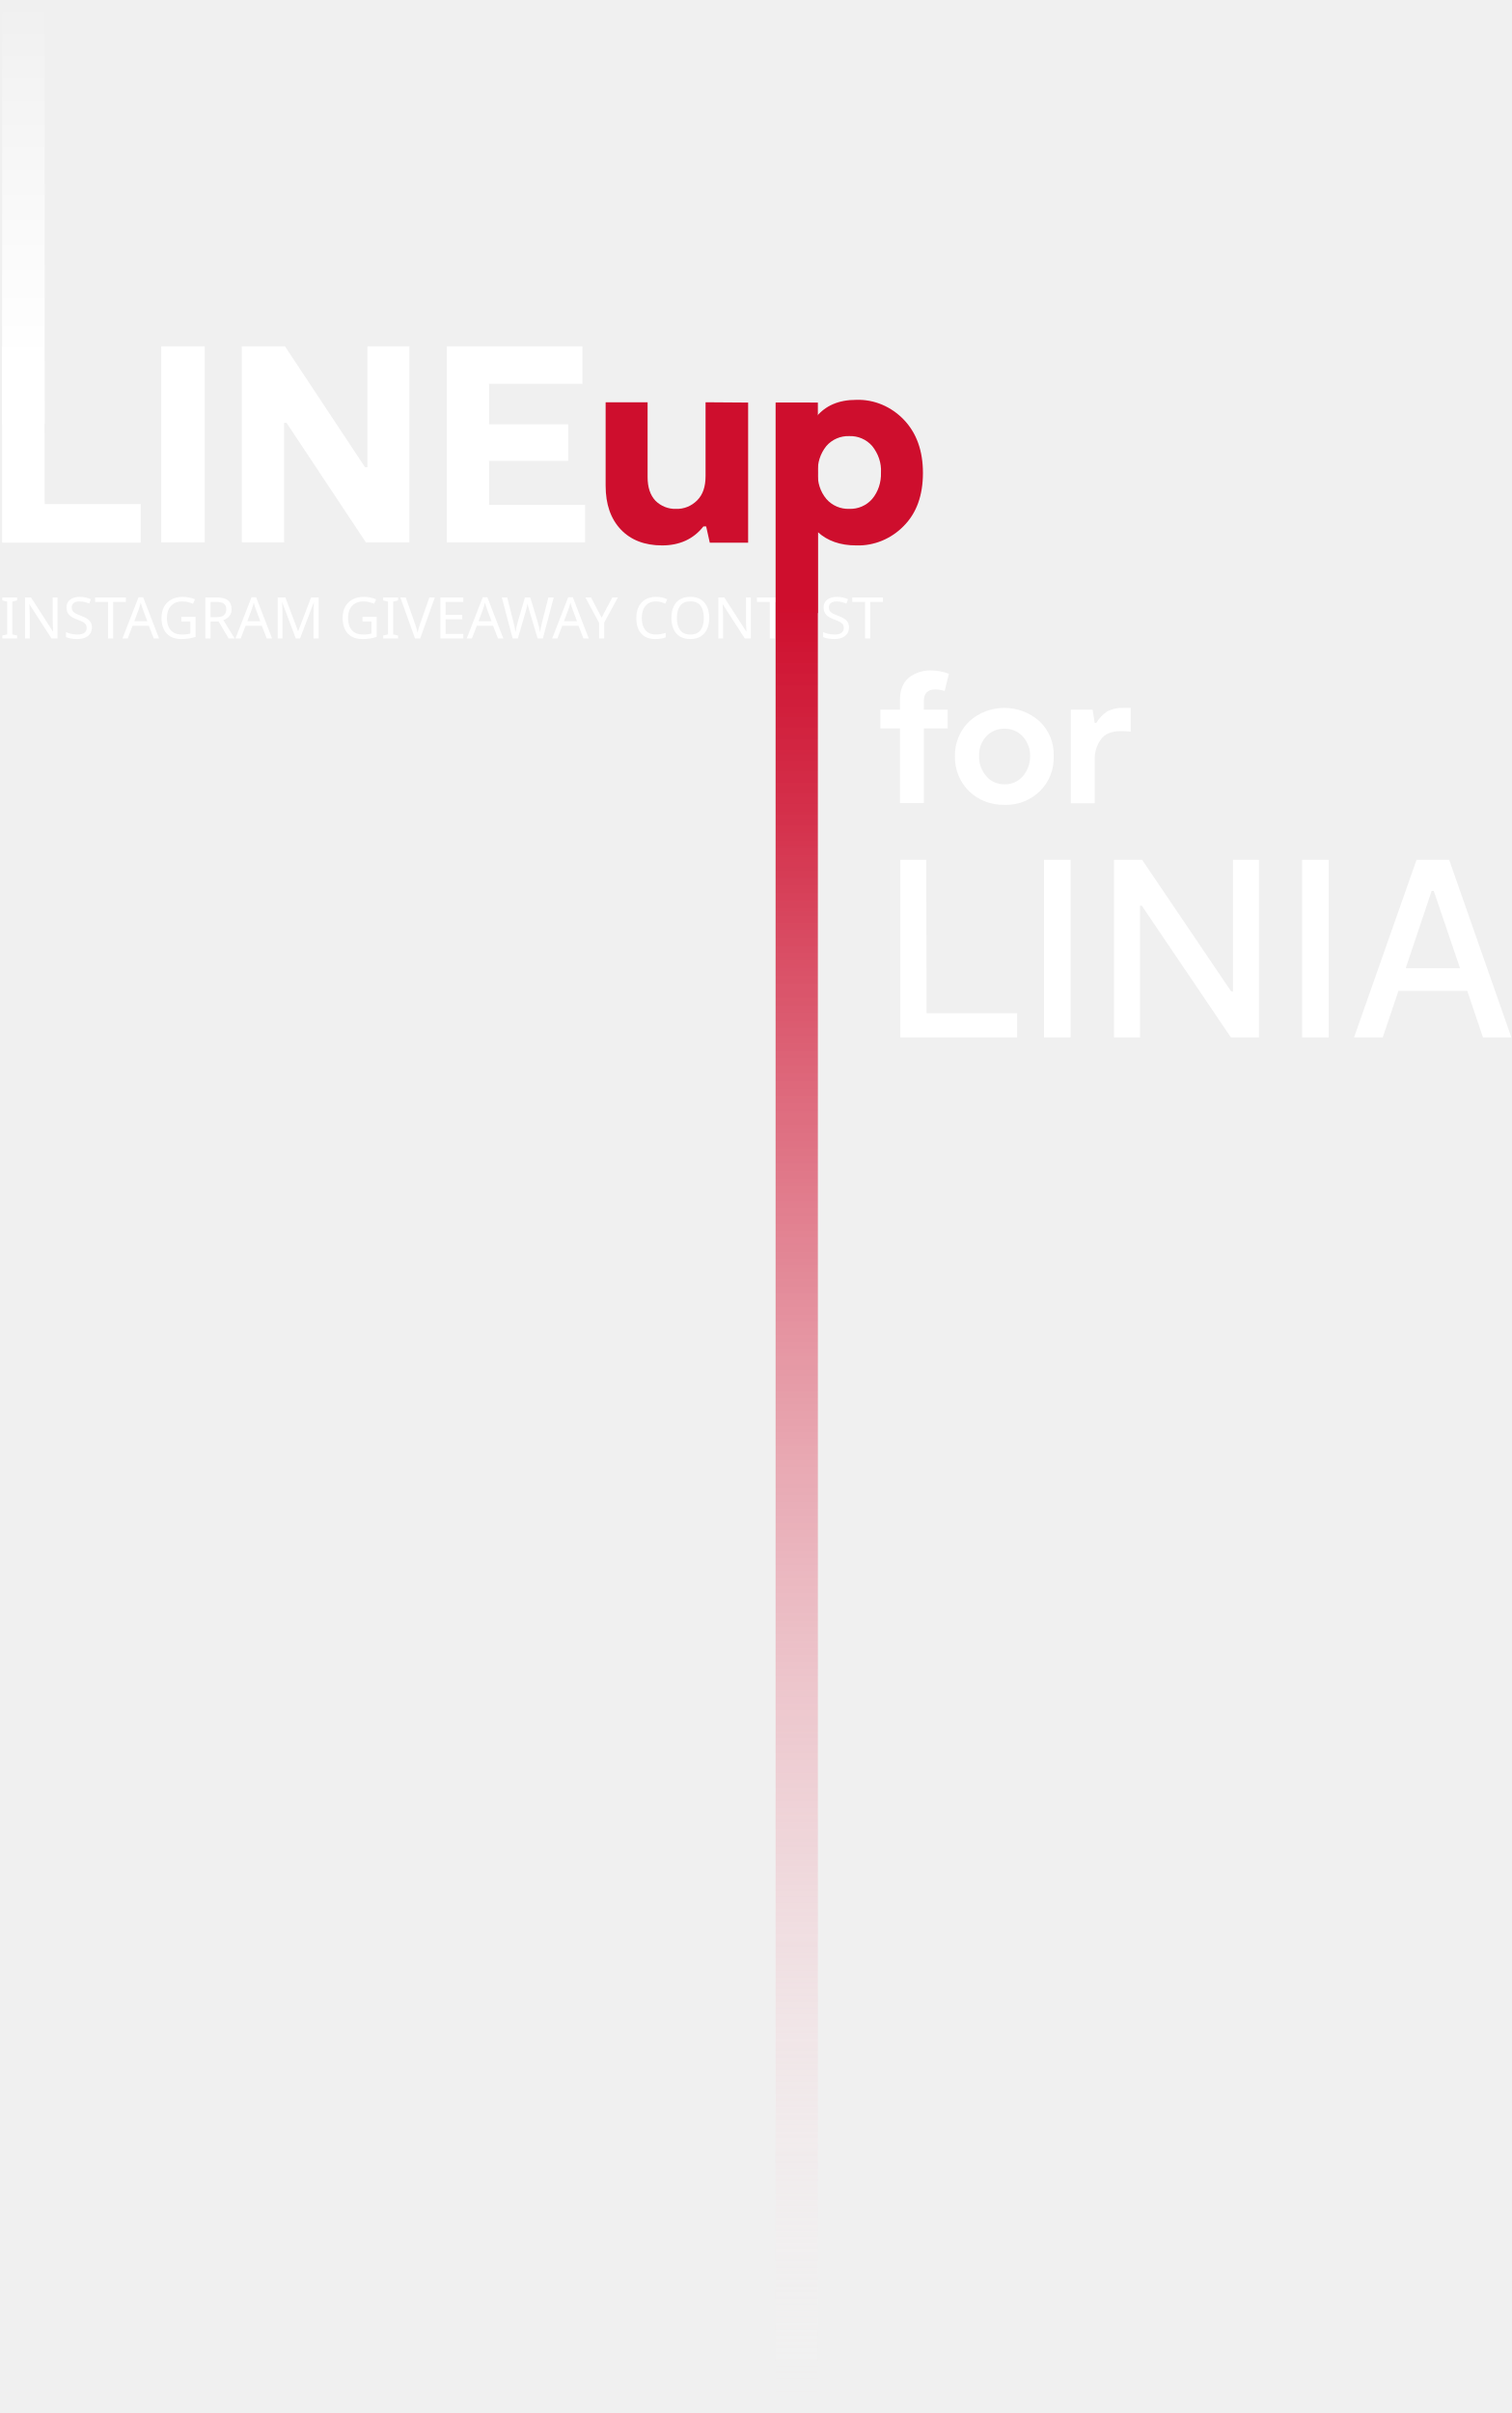
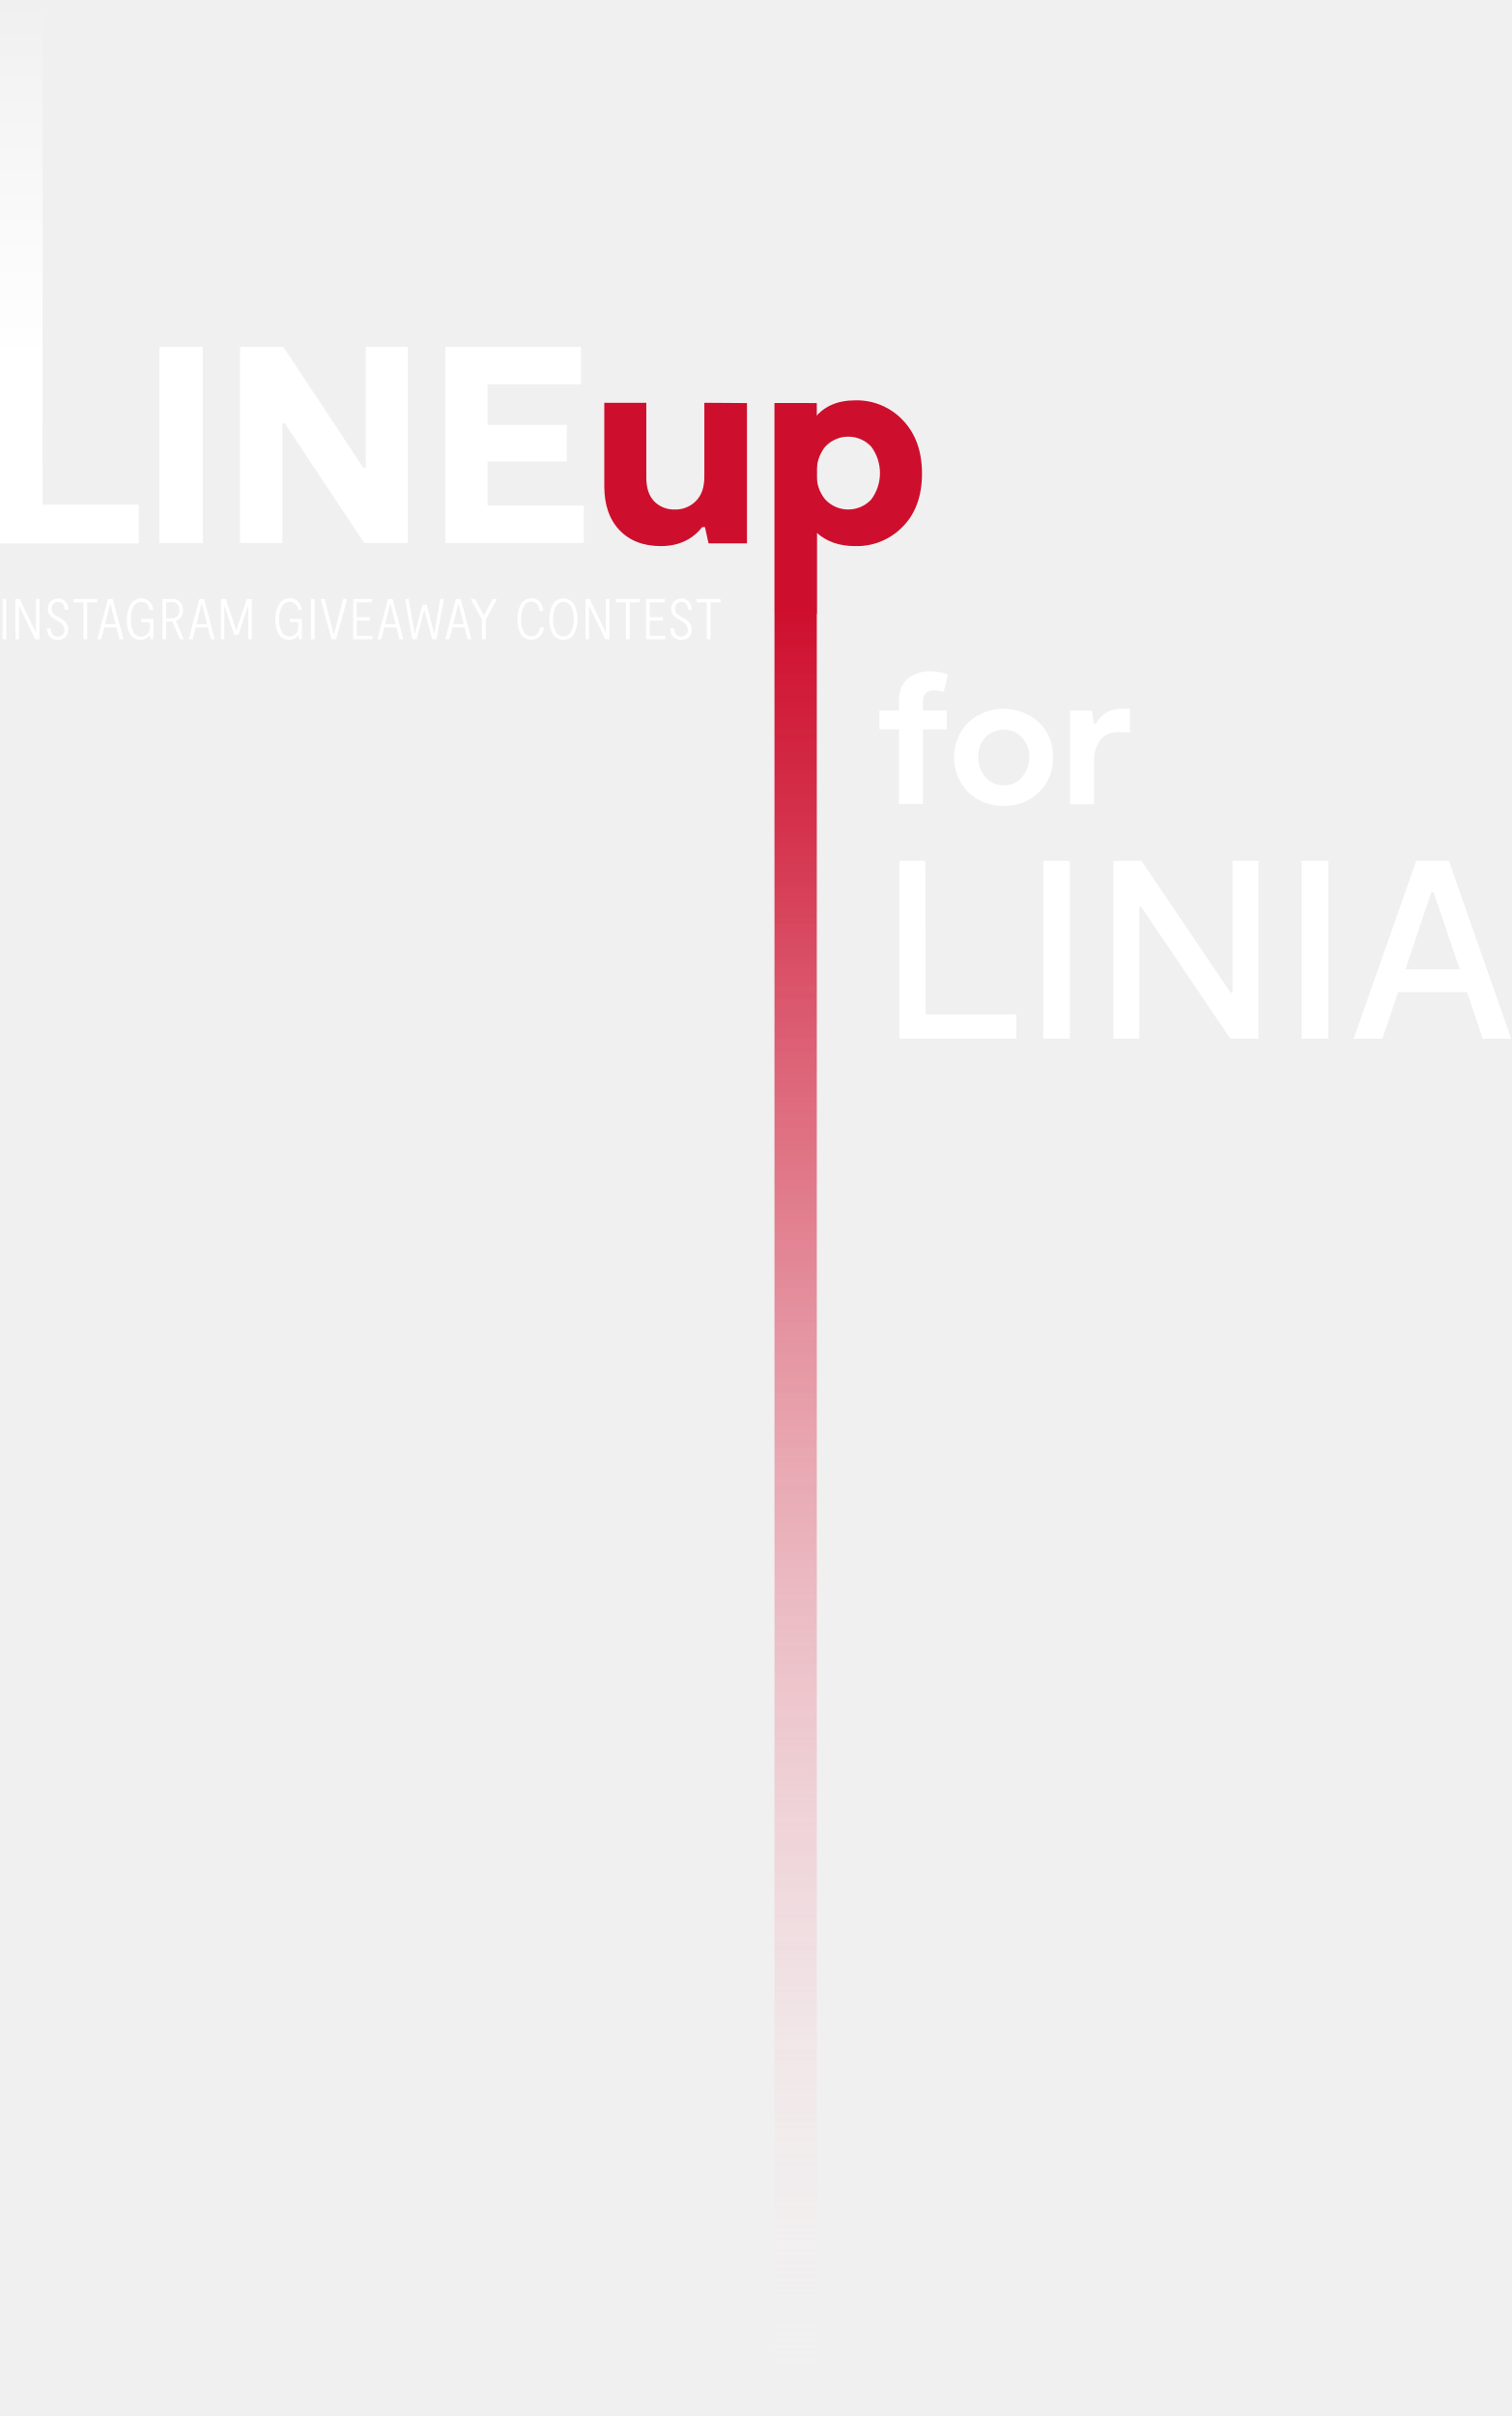
- <svg xmlns="http://www.w3.org/2000/svg" version="1.1" id="Layer_1" x="0px" y="0px" viewBox="0 0 500.7 799" style="enable-background:new 0 0 500.7 799;" xml:space="preserve">
-   <style type="text/css">
- 	.st0{fill:#FFFFFF;}
- 	.st1{font-family:'Moderat-Condensed-Light';}
- 	.st2{font-size:19.01px;}
- 	.st3{fill:#CE0E2D;}
- 	.st4{fill:url(#SVGID_1_);}
- 	.st5{fill:url(#SVGID_00000173860874640061932990000017263709257799981220_);}
- </style>
-   <g id="Layer_5">
-     <text transform="matrix(1 0 0 1 0 211.41)" class="st0 st1 st2">INSTAGRAM GIVEAWAY CONTEST</text>
-     <path class="st0" d="M67.8,114.7v64.9H53.4v-64.9H67.8z" />
-     <path class="st0" d="M121.7,114.7h13.9v64.9h-14.4l-26.3-39.6h-0.8v39.6h-14v-64.9h14.3l26.5,40h0.8V114.7z" />
-     <path class="st0" d="M162,167.2h31.8v12.4H148v-64.9h44.9v12.4H162v13.4h26.2v12.1H162V167.2z" />
-     <path class="st3" d="M247.8,133.3v46.4h-12.7l-1.2-5.4H233c-3.3,4.2-7.9,6.3-13.7,6.3c-5.8,0-10.4-1.8-13.7-5.3   c-3.3-3.5-5-8.3-5-14.5v-27.6h13.9V158c0,3.4,0.9,6,2.6,7.8c1.8,1.8,4.3,2.8,6.8,2.7c2.6,0.1,5.1-0.9,7-2.8   c1.9-1.9,2.8-4.5,2.8-8.1v-24.4L247.8,133.3z" />
-     <path class="st0" d="M306.9,335.5h30v8h-38.7v-58.8h8.6L306.9,335.5z" />
-     <path class="st0" d="M354.6,284.7v58.8h-8.8v-58.8H354.6z" />
-     <path class="st0" d="M408.4,284.7h8.6v58.8h-9.3l-29.5-43.6h-0.6v43.6h-8.6v-58.8h9.3l29.5,43.6h0.6L408.4,284.7z" />
-     <path class="st0" d="M440.1,284.7v58.8h-8.8v-58.8H440.1z" />
-     <path class="st0" d="M491.2,343.5l-5.2-15.4h-22.8l-5.2,15.4h-9.5l20.7-58.8H480l20.6,58.8H491.2z M465.6,320.6h18l-8.7-25.6h-0.7   L465.6,320.6z" />
-     <path class="st0" d="M306,232.1v2.9h7.9v6.2H306v24.7h-7.9v-24.7h-6.5V235h6.5v-3.3c0-3.1,0.9-5.5,2.8-7.2c2.1-1.7,4.8-2.6,7.5-2.5   c2,0,4,0.4,5.9,1.1l-1.4,5.7c-1-0.3-2.1-0.5-3.2-0.5C307.3,228.3,306,229.6,306,232.1z" />
-     <path class="st0" d="M332.7,266.5c-4.4,0.1-8.6-1.5-11.7-4.5c-3.1-3-4.8-7.2-4.7-11.6c-0.1-4.3,1.6-8.5,4.7-11.5   c6.6-6,16.7-6,23.4,0c3.1,3,4.8,7.2,4.6,11.5c0.2,4.3-1.5,8.6-4.6,11.6C341.3,265,337,266.7,332.7,266.5z M332.7,259.7   c2.3,0.1,4.6-0.9,6.1-2.7c1.6-1.8,2.4-4.2,2.4-6.6c0.1-2.4-0.8-4.7-2.4-6.5c-1.5-1.7-3.8-2.7-6.1-2.6c-2.3-0.1-4.6,0.9-6.1,2.6   c-1.6,1.8-2.4,4.1-2.3,6.5c-0.1,2.4,0.8,4.8,2.4,6.6C328.1,258.8,330.4,259.7,332.7,259.7z" />
-     <path class="st0" d="M354.7,265.9V235h7.2l0.7,4.4h0.5c0.9-1.5,2.1-2.8,3.6-3.8c1.7-0.9,3.7-1.3,5.6-1.2h2.2v7.9   c-1.1-0.2-2.2-0.2-3.3-0.2c-3.1,0-5.3,0.9-6.6,2.8c-1.4,2-2.1,4.3-2,6.7v14.4H354.7z" />
-     <path class="st0" d="M14.8,166.9h31.8v12.8H0.7v-64.8h14L14.8,166.9z" />
-     <path class="st3" d="M283.6,132.4c6-0.2,11.7,2.3,15.8,6.6c4.2,4.4,6.3,10.3,6.3,17.6c0,7.4-2.1,13.3-6.4,17.6   c-4.1,4.2-9.8,6.6-15.7,6.4c-5.3,0-9.5-1.5-12.7-4.4V203h-13.9v-69.7h11.3l1.2,4.8h0.8C273.4,134.3,277.8,132.4,283.6,132.4z    M273.7,165.2c1.9,2.2,4.7,3.4,7.6,3.3c2.9,0.1,5.7-1.1,7.6-3.3c2-2.4,3-5.5,2.9-8.7c0.2-3.2-0.9-6.3-2.9-8.8   c-1.9-2.2-4.7-3.4-7.6-3.3c-2.9-0.1-5.7,1.1-7.6,3.3c-2,2.5-3,5.6-2.8,8.8C270.7,159.7,271.7,162.8,273.7,165.2z" />
-     <linearGradient id="SVGID_1_" gradientUnits="userSpaceOnUse" x1="7.745" y1="800" x2="7.745" y2="659.56" gradientTransform="matrix(1 0 0 -1 0 800)">
-       <stop offset="0" style="stop-color:#FFFFFF;stop-opacity:0" />
-       <stop offset="0.11" style="stop-color:#FFFFFF;stop-opacity:0.14" />
-       <stop offset="0.4" style="stop-color:#FFFFFF;stop-opacity:0.5" />
-       <stop offset="0.64" style="stop-color:#FFFFFF;stop-opacity:0.77" />
-       <stop offset="0.81" style="stop-color:#FFFFFF;stop-opacity:0.94" />
-       <stop offset="0.9" style="stop-color:#FFFFFF" />
+ <svg xmlns="http://www.w3.org/2000/svg" id="Layer_1" data-name="Layer 1" viewBox="0 0 499.9 799">
+   <defs>
+     <style>.cls-1{isolation:isolate;}.cls-2{fill:#fff;}.cls-3{fill:#ce0e2d;}.cls-4{fill:url(#linear-gradient);}.cls-5{fill:url(#linear-gradient-2);}</style>
+     <linearGradient id="linear-gradient" x1="7.75" y1="-8" x2="7.75" y2="132.4" gradientTransform="translate(-0.7 8)" gradientUnits="userSpaceOnUse">
+       <stop offset="0" stop-color="#fff" stop-opacity="0" />
+       <stop offset="0.11" stop-color="#fff" stop-opacity="0.14" />
+       <stop offset="0.4" stop-color="#fff" stop-opacity="0.5" />
+       <stop offset="0.64" stop-color="#fff" stop-opacity="0.77" />
+       <stop offset="0.81" stop-color="#fff" stop-opacity="0.94" />
+       <stop offset="0.9" stop-color="#fff" />
    </linearGradient>
-     <polyline class="st4" points="0.7,140.4 0.7,0 14.8,0 14.8,140.4  " />
-     <linearGradient id="SVGID_00000056405197964349751010000010039965167159747979_" gradientUnits="userSpaceOnUse" x1="263.9" y1="1" x2="263.9" y2="666.71" gradientTransform="matrix(1 0 0 -1 0 800)">
-       <stop offset="0" style="stop-color:#FFFFFF;stop-opacity:0" />
-       <stop offset="0.29" style="stop-color:#EDA5B1;stop-opacity:0.37" />
-       <stop offset="0.59" style="stop-color:#DC546A;stop-opacity:0.71" />
-       <stop offset="0.79" style="stop-color:#D2213E;stop-opacity:0.92" />
-       <stop offset="0.9" style="stop-color:#CE0E2D" />
+     <linearGradient id="linear-gradient-2" x1="263.9" y1="791" x2="263.9" y2="125.3" gradientTransform="translate(-0.7 8)" gradientUnits="userSpaceOnUse">
+       <stop offset="0" stop-color="#fff" stop-opacity="0" />
+       <stop offset="0.29" stop-color="#eda5b1" stop-opacity="0.37" />
+       <stop offset="0.59" stop-color="#dc546a" stop-opacity="0.71" />
+       <stop offset="0.79" stop-color="#d2213e" stop-opacity="0.92" />
+       <stop offset="0.9" stop-color="#ce0e2d" />
    </linearGradient>
-     <polyline style="fill:url(#SVGID_00000056405197964349751010000010039965167159747979_);" points="270.9,157.7 270.9,799    256.9,799 256.9,133.3 270.9,133.3  " />
+   </defs>
+   <g id="Layer_5" data-name="Layer 5">
+     <g class="cls-1">
+       <path class="cls-2" d="M2.79,198.1v13.31H1.58V198.1Z" transform="translate(-0.7)" />
+       <path class="cls-2" d="M12.57,198.1h1.17v13.31h-1.4L7.11,200.52H7v10.89H5.82V198.1H7.24L12.45,209h.12Z" transform="translate(-0.7)" />
+       <path class="cls-2" d="M23.27,208.27a3.11,3.11,0,0,1-1,2.5,3.68,3.68,0,0,1-2.48.83,3.45,3.45,0,0,1-2.57-.95,4.19,4.19,0,0,1-1-2.87h1.22c.13,1.82.91,2.74,2.36,2.74a2.31,2.31,0,0,0,1.59-.55,2.09,2.09,0,0,0,.61-1.66c0-1.18-.72-2.19-2.16-3l-.75-.44c-.36-.2-.66-.38-.88-.52a6.24,6.24,0,0,1-.78-.66,2.79,2.79,0,0,1-.67-1,3.61,3.61,0,0,1-.23-1.35,3.23,3.23,0,0,1,1-2.48,3.34,3.34,0,0,1,2.43-.91,3.16,3.16,0,0,1,2.42,1,4.21,4.21,0,0,1,1,2.7H22.11q-.2-2.58-2.19-2.58a2.08,2.08,0,0,0-1.56.61,2.3,2.3,0,0,0-.59,1.63,2.75,2.75,0,0,0,.19,1,2.31,2.31,0,0,0,.57.79,3.93,3.93,0,0,0,.65.5l.74.42.67.38c.34.19.61.35.82.49a8,8,0,0,1,.81.69A3,3,0,0,1,23,206.7,4.35,4.35,0,0,1,23.27,208.27Z" transform="translate(-0.7)" />
+       <path class="cls-2" d="M32.87,198.1v1.12H29.52v12.19H28.31V199.22H25V198.1Z" transform="translate(-0.7)" />
+       <path class="cls-2" d="M40.21,211.41l-1-3.92h-4l-1,3.92H32.87l3.55-13.31H38l3.56,13.31Zm-4.78-5h3.5l-1.69-6.69h-.11Z" transform="translate(-0.7)" />
+       <path class="cls-2" d="M47.43,204.68h4v6.73h-.95l-.15-1.25h-.12a3.62,3.62,0,0,1-3.06,1.44,3.82,3.82,0,0,1-3.29-1.67,8.63,8.63,0,0,1-1.18-5A9.07,9.07,0,0,1,44,199.72a4,4,0,0,1,3.46-1.81,3.81,3.81,0,0,1,2.68,1,4.47,4.47,0,0,1,1.29,2.84H50.17a3.46,3.46,0,0,0-.91-2,2.52,2.52,0,0,0-1.81-.68,2.89,2.89,0,0,0-2.56,1.5A8.39,8.39,0,0,0,44,205a7.86,7.86,0,0,0,.89,4.14,2.75,2.75,0,0,0,2.46,1.41,2.9,2.9,0,0,0,2.11-.84,3.43,3.43,0,0,0,.85-2.55v-1.38H47.43Z" transform="translate(-0.7)" />
+       <path class="cls-2" d="M61.55,211.41H60.22l-2.51-5.86H55.64v5.86h-1.2V198.1h3.37a3.26,3.26,0,0,1,2.51,1,3.81,3.81,0,0,1,.91,2.67,4,4,0,0,1-.63,2.3,3,3,0,0,1-1.71,1.26Zm-5.91-12.22v5.28h2a2.26,2.26,0,0,0,1.78-.72,2.87,2.87,0,0,0,.63-2,2.74,2.74,0,0,0-.63-1.93,2.31,2.31,0,0,0-1.76-.67Z" transform="translate(-0.7)" />
+       <path class="cls-2" d="M70.45,211.41l-1-3.92h-4l-1,3.92H63.11l3.56-13.31h1.54l3.55,13.31Zm-4.77-5h3.5l-1.69-6.69h-.12Z" transform="translate(-0.7)" />
+       <path class="cls-2" d="M84,198.1v13.31H82.79v-10.8h-.12l-3.08,9.28H78.17l-3.12-9.28h-.13v10.8H73.76V198.1h1.63l3.42,10.25h.12l3.4-10.25Z" transform="translate(-0.7)" />
+       <path class="cls-2" d="M96.55,204.68h4v6.73h-.95l-.15-1.25h-.12a3.62,3.62,0,0,1-3.06,1.44A3.82,3.82,0,0,1,93,209.93a8.64,8.64,0,0,1-1.17-5,9.08,9.08,0,0,1,1.27-5.26,4,4,0,0,1,3.46-1.81,3.81,3.81,0,0,1,2.68,1,4.47,4.47,0,0,1,1.29,2.84H99.29a3.4,3.4,0,0,0-.91-2,2.51,2.51,0,0,0-1.81-.68,2.89,2.89,0,0,0-2.56,1.5,8.39,8.39,0,0,0-.94,4.4,7.86,7.86,0,0,0,.89,4.14,2.76,2.76,0,0,0,2.46,1.41,2.9,2.9,0,0,0,2.11-.84,3.43,3.43,0,0,0,.85-2.55v-1.38H96.55Z" transform="translate(-0.7)" />
+       <path class="cls-2" d="M104.78,198.1v13.31h-1.21V198.1Z" transform="translate(-0.7)" />
+       <path class="cls-2" d="M114.23,198.1h1.29l-3.61,13.31h-1.54l-3.59-13.31h1.29l3,11.48h.14Z" transform="translate(-0.7)" />
+       <path class="cls-2" d="M118.72,210.31h5.17v1.1h-6.37V198.1h6.18v1.11h-5v4.9h4.41v1.1h-4.41Z" transform="translate(-0.7)" />
+       <path class="cls-2" d="M132.84,211.41l-1-3.92h-4l-1,3.92H125.5l3.56-13.31h1.54l3.55,13.31Zm-4.77-5h3.5l-1.69-6.69h-.12Z" transform="translate(-0.7)" />
+       <path class="cls-2" d="M146.34,198.1h1.18l-2.42,13.31h-1.48l-2.47-9.56H141l-2.45,9.56H137.1l-2.41-13.31h1.21l1.94,11.37H138l2.43-9.47h1.44l2.4,9.47h.11Z" transform="translate(-0.7)" />
+       <path class="cls-2" d="M155.37,211.41l-1-3.92h-4l-1,3.92H148l3.55-13.31h1.54l3.56,13.31Zm-4.77-5h3.49l-1.69-6.69h-.11Z" transform="translate(-0.7)" />
+       <path class="cls-2" d="M163.68,198.1h1.42l-3.71,6.77v6.54h-1.25v-6.54l-3.73-6.77h1.43l2.87,5.33h.09Z" transform="translate(-0.7)" />
+       <path class="cls-2" d="M180.59,207.49a4.64,4.64,0,0,1-1.33,3.06,4,4,0,0,1-2.83,1,3.85,3.85,0,0,1-3.32-1.71,8.81,8.81,0,0,1-1.2-5.06,9.1,9.1,0,0,1,1.21-5.14,3.84,3.84,0,0,1,3.33-1.78,3.74,3.74,0,0,1,2.72,1,5,5,0,0,1,1.27,3.19h-1.27c-.26-2-1.17-3.08-2.74-3.08a2.7,2.7,0,0,0-2.42,1.52,8.47,8.47,0,0,0-.89,4.26A7.93,7.93,0,0,0,174,209a2.72,2.72,0,0,0,2.41,1.44,2.69,2.69,0,0,0,1.92-.72,3.68,3.68,0,0,0,1-2.25Z" transform="translate(-0.7)" />
+       <path class="cls-2" d="M187.1,211.6a4.05,4.05,0,0,1-3.42-1.74,10.82,10.82,0,0,1,0-10.21,4.19,4.19,0,0,1,6.8,0,10.76,10.76,0,0,1,0,10.2A4,4,0,0,1,187.1,211.6Zm0-1.14a2.88,2.88,0,0,0,2.49-1.45,10,10,0,0,0,0-8.51,2.89,2.89,0,0,0-5,0,9.91,9.91,0,0,0,0,8.51A2.9,2.9,0,0,0,187.1,210.46Z" transform="translate(-0.7)" />
+       <path class="cls-2" d="M201.12,198.1h1.18v13.31h-1.4l-5.23-10.89h-.12v10.89h-1.17V198.1h1.42L201,209h.11Z" transform="translate(-0.7)" />
+       <path class="cls-2" d="M212.32,198.1v1.12H209v12.19h-1.22V199.22h-3.35V198.1Z" transform="translate(-0.7)" />
+       <path class="cls-2" d="M215.63,210.31h5.17v1.1h-6.37V198.1h6.18v1.11h-5v4.9H220v1.1h-4.41Z" transform="translate(-0.7)" />
+       <path class="cls-2" d="M229.49,208.27a3.11,3.11,0,0,1-1,2.5,3.68,3.68,0,0,1-2.48.83,3.45,3.45,0,0,1-2.57-.95,4.19,4.19,0,0,1-1-2.87h1.22c.13,1.82.91,2.74,2.36,2.74a2.27,2.27,0,0,0,1.58-.55,2.06,2.06,0,0,0,.62-1.66c0-1.18-.72-2.19-2.17-3l-.74-.44c-.36-.2-.66-.38-.88-.52a6.24,6.24,0,0,1-.78-.66,3,3,0,0,1-.68-1,3.82,3.82,0,0,1-.22-1.35,3.23,3.23,0,0,1,.95-2.48,3.34,3.34,0,0,1,2.43-.91,3.13,3.13,0,0,1,2.41,1,4.1,4.1,0,0,1,1,2.7h-1.21q-.2-2.58-2.19-2.58a2.08,2.08,0,0,0-1.56.61,2.3,2.3,0,0,0-.59,1.63,2.75,2.75,0,0,0,.19,1,2.42,2.42,0,0,0,.56.79,4.4,4.4,0,0,0,.66.5l.74.42.67.38c.34.19.61.35.81.49a6.94,6.94,0,0,1,.82.69,3,3,0,0,1,.78,1.18A4.35,4.35,0,0,1,229.49,208.27Z" transform="translate(-0.7)" />
+       <path class="cls-2" d="M239.09,198.1v1.12h-3.35v12.19h-1.21V199.22h-3.35V198.1Z" transform="translate(-0.7)" />
+     </g>
+     <path class="cls-2" d="M67.8,114.7v64.9H53.4V114.7Z" transform="translate(-0.7)" />
+     <path class="cls-2" d="M121.7,114.7h13.9v64.9H121.2L94.9,140h-.8v39.6h-14V114.7H94.4l26.5,40h.8Z" transform="translate(-0.7)" />
+     <path class="cls-2" d="M162,167.2h31.8v12.4H148V114.7h44.9v12.4H162v13.4h26.2v12.1H162Z" transform="translate(-0.7)" />
+     <path class="cls-3" d="M247.8,133.3v46.4H235.1l-1.2-5.4H233c-3.3,4.2-7.9,6.3-13.7,6.3s-10.4-1.8-13.7-5.3-5-8.3-5-14.5V133.2h13.9V158c0,3.4.9,6,2.6,7.8a9.19,9.19,0,0,0,6.8,2.7,9.35,9.35,0,0,0,7-2.8c1.9-1.9,2.8-4.5,2.8-8.1V133.2Z" transform="translate(-0.7)" />
+     <path class="cls-2" d="M306.9,335.5h30v8H298.2V284.7h8.6Z" transform="translate(-0.7)" />
+     <path class="cls-2" d="M354.6,284.7v58.8h-8.8V284.7Z" transform="translate(-0.7)" />
+     <path class="cls-2" d="M408.4,284.7H417v58.8h-9.3l-29.5-43.6h-.6v43.6H369V284.7h9.3l29.5,43.6h.6Z" transform="translate(-0.7)" />
+     <path class="cls-2" d="M440.1,284.7v58.8h-8.8V284.7Z" transform="translate(-0.7)" />
+     <path class="cls-2" d="M491.2,343.5,486,328.1H463.2L458,343.5h-9.5l20.7-58.8H480l20.6,58.8Zm-25.6-22.9h18L474.9,295h-.7Z" transform="translate(-0.7)" />
+     <path class="cls-2" d="M306,232.1V235h7.9v6.2H306v24.7h-7.9V241.2h-6.5V235h6.5v-3.3c0-3.1.9-5.5,2.8-7.2a11.34,11.34,0,0,1,7.5-2.5,17.13,17.13,0,0,1,5.9,1.1l-1.4,5.7a11.27,11.27,0,0,0-3.2-.5C307.3,228.3,306,229.6,306,232.1Z" transform="translate(-0.7)" />
+     <path class="cls-2" d="M332.7,266.5A16.22,16.22,0,0,1,321,262a16.54,16.54,0,0,1,0-23.1,17.46,17.46,0,0,1,23.4,0,15.08,15.08,0,0,1,4.6,11.5,15.3,15.3,0,0,1-4.6,11.6A16,16,0,0,1,332.7,266.5Zm0-6.8a7.58,7.58,0,0,0,6.1-2.7,9.94,9.94,0,0,0,2.4-6.6,9.22,9.22,0,0,0-2.4-6.5,8.46,8.46,0,0,0-12.2,0,9.13,9.13,0,0,0-2.3,6.5,9.46,9.46,0,0,0,2.4,6.6A7.55,7.55,0,0,0,332.7,259.7Z" transform="translate(-0.7)" />
+     <path class="cls-2" d="M354.7,265.9V235h7.2l.7,4.4h.5a11.86,11.86,0,0,1,3.6-3.8,10.91,10.91,0,0,1,5.6-1.2h2.2v7.9a18.29,18.29,0,0,0-3.3-.2c-3.1,0-5.3.9-6.6,2.8a10.79,10.79,0,0,0-2,6.7V266h-7.9Z" transform="translate(-0.7)" />
+     <path class="cls-2" d="M14.8,166.9H46.6v12.8H.7V114.9h14Z" transform="translate(-0.7)" />
+     <path class="cls-3" d="M283.6,132.4a20.92,20.92,0,0,1,15.8,6.6c4.2,4.4,6.3,10.3,6.3,17.6s-2.1,13.3-6.4,17.6a21,21,0,0,1-15.7,6.4c-5.3,0-9.5-1.5-12.7-4.4V203H257V133.3h11.3l1.2,4.8h.8C273.4,134.3,277.8,132.4,283.6,132.4Zm-9.9,32.8a10.4,10.4,0,0,0,15.2,0,14.65,14.65,0,0,0,0-17.5,10.4,10.4,0,0,0-15.2,0,12.75,12.75,0,0,0-2.8,8.8A12.34,12.34,0,0,0,273.7,165.2Z" transform="translate(-0.7)" />
+     <polyline class="cls-4" points="0 140.4 0 0 14.1 0 14.1 140.4" />
+     <polyline class="cls-5" points="270.2 157.7 270.2 799 256.2 799 256.2 133.3 270.2 133.3" />
  </g>
</svg>
